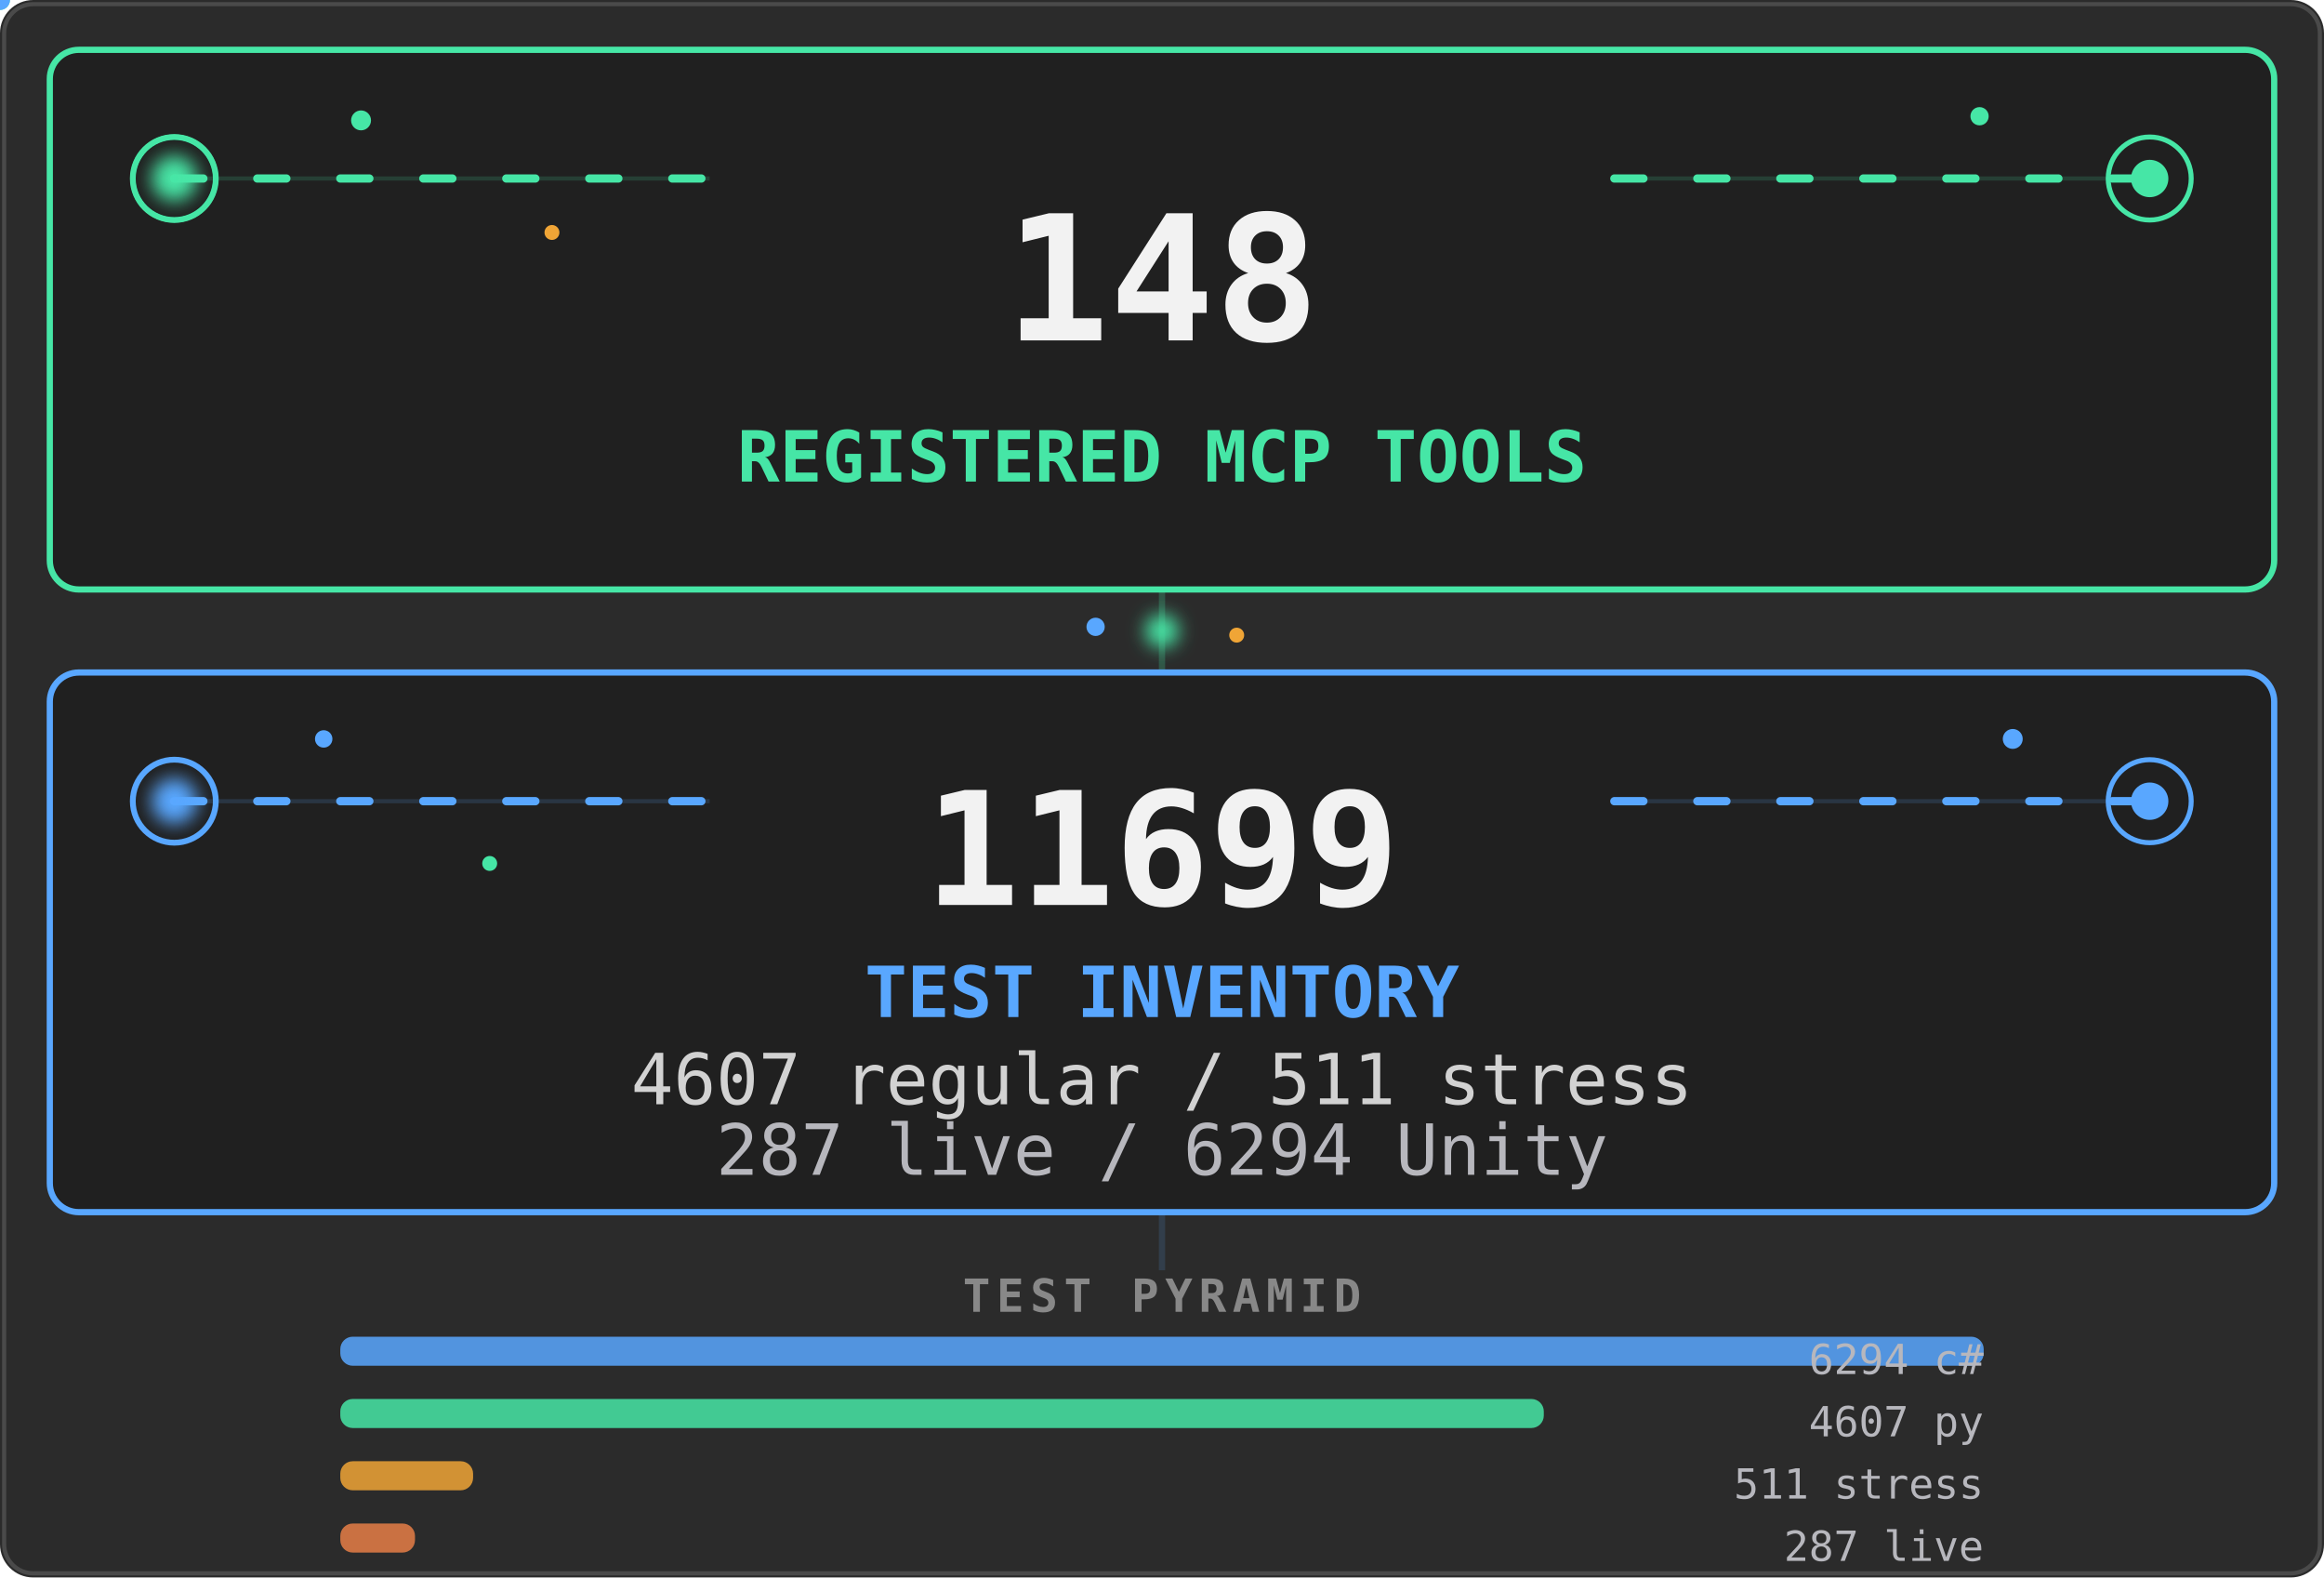
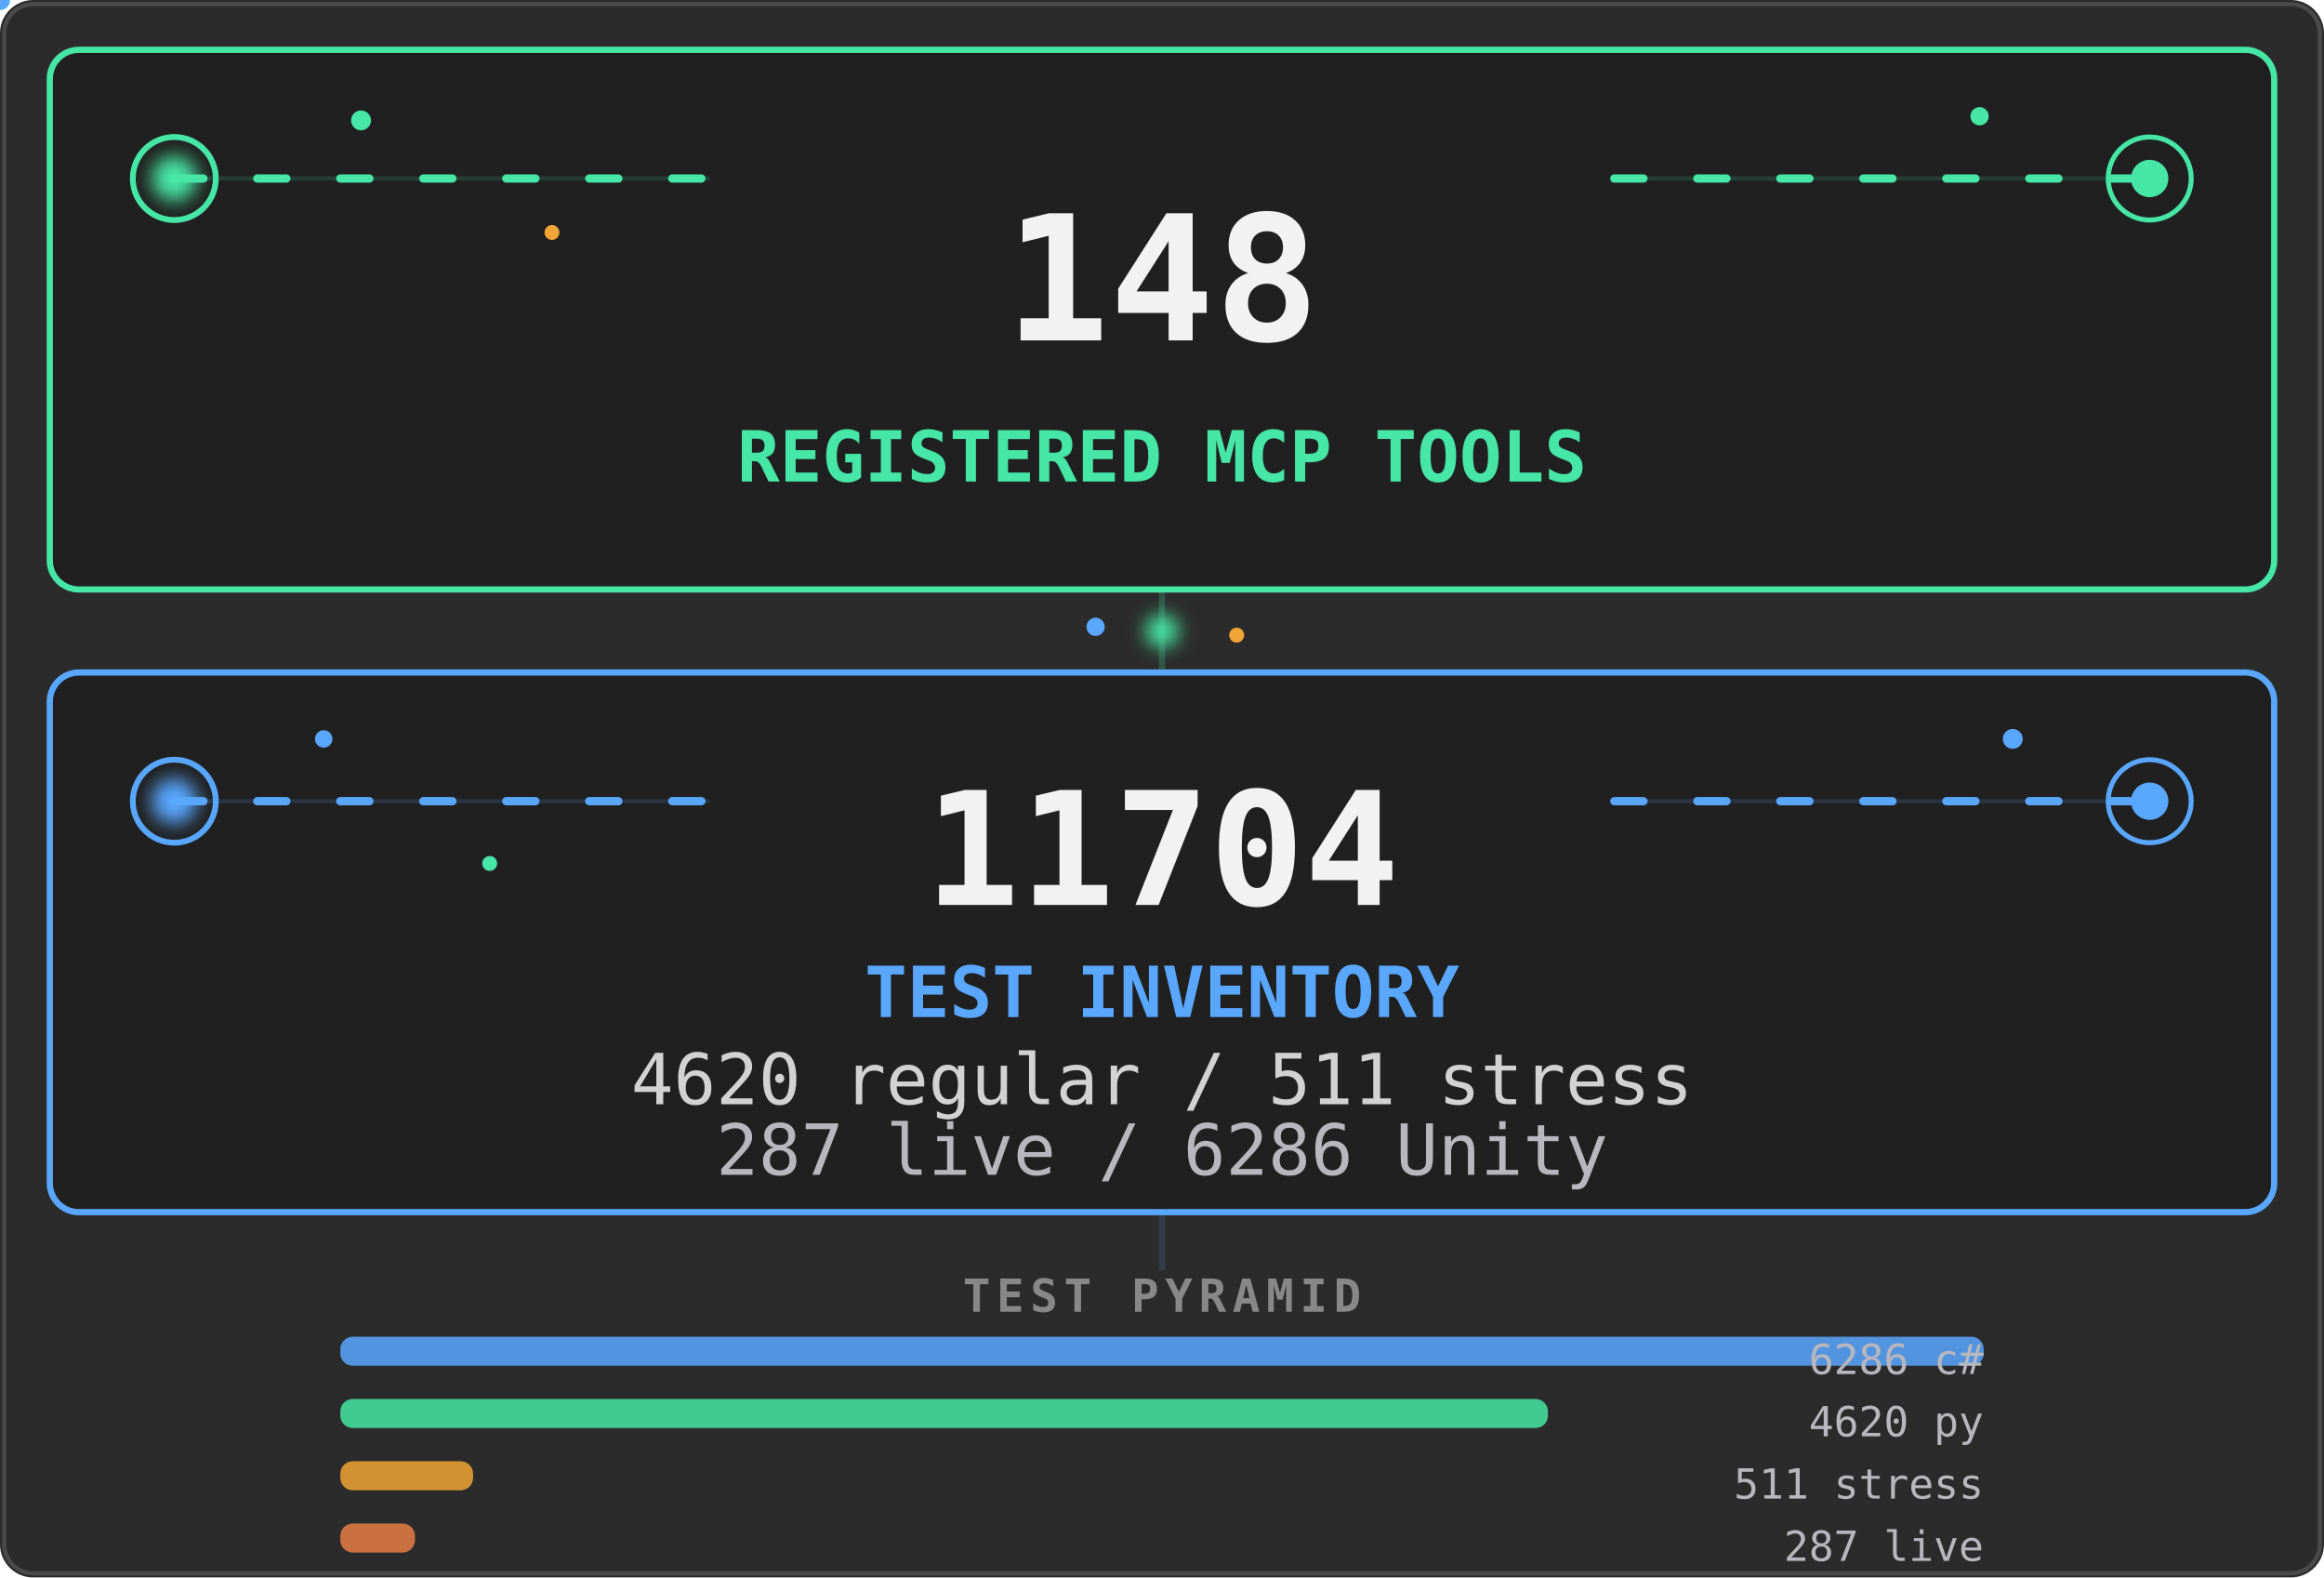
<svg xmlns="http://www.w3.org/2000/svg" viewBox="0 0 560 380" width="560" height="380" role="img" aria-labelledby="stats-title stats-desc">
  <defs>
    <filter id="stats-core-glow" x="-80%" y="-80%" width="260%" height="260%">
      <feGaussianBlur stdDeviation="2.2" />
    </filter>
    <clipPath id="stats-tools-clip">
      <rect x="12" y="12" width="536" height="130" rx="7" />
    </clipPath>
    <clipPath id="stats-tests-clip">
      <rect x="12" y="162" width="536" height="130" rx="7" />
    </clipPath>
    <linearGradient id="stats-tools-scan" x1="0" y1="0" x2="1" y2="0">
      <stop offset="0" stop-color="#46e6a6" stop-opacity="0" />
      <stop offset=".5" stop-color="#46e6a6" stop-opacity=".2" />
      <stop offset="1" stop-color="#46e6a6" stop-opacity="0" />
    </linearGradient>
    <linearGradient id="stats-tests-scan" x1="0" y1="0" x2="1" y2="0">
      <stop offset="0" stop-color="#59a7ff" stop-opacity="0" />
      <stop offset=".5" stop-color="#59a7ff" stop-opacity=".18" />
      <stop offset="1" stop-color="#59a7ff" stop-opacity="0" />
    </linearGradient>
  </defs>
  <style>
    .stats-card {
      fill: #202020;
      stroke-width: 1.5;
    }
    .stats-aura {
      transform-box: fill-box;
      transform-origin: center;
      animation: stats-aura-breathe 4.2s ease-in-out infinite;
    }
    .stats-aura-tests { animation-delay: -2.1s; }
    .stats-flow {
      fill: none;
      stroke-width: 2;
      stroke-linecap: round;
      stroke-dasharray: 7 13;
      animation: stats-flow 3.8s linear infinite;
    }
    .stats-flow-tests {
      animation-delay: -1.9s;
      animation-duration: 4.4s;
    }
    .stats-ring {
      fill: none;
      transform-box: fill-box;
      transform-origin: center;
      animation: stats-ring-life 3.2s ease-out infinite;
    }
    .stats-ring-mid { animation-delay: -1.05s; }
    .stats-ring-late { animation-delay: -2.1s; }
    .stats-ring-tests { animation-duration: 3.7s; }
    .stats-core {
      transform-box: fill-box;
      transform-origin: center;
      animation: stats-core-life 2.8s ease-in-out infinite;
    }
    .stats-core-tests {
      animation-delay: -1.4s;
      animation-duration: 3.2s;
    }
    .stats-scan {
      animation: stats-scan-yoyo 5.4s ease-in-out infinite alternate;
    }
    .stats-scan-tests {
      animation-delay: -2.7s;
      animation-duration: 6.2s;
    }
    .stats-spore {
      transform-box: fill-box;
      transform-origin: center;
      animation: stats-spore-drift 5.1s ease-in-out infinite alternate;
    }
    .stats-spore-b { animation-delay: -1.7s; animation-duration: 6.3s; }
    .stats-spore-c { animation-delay: -3.4s; animation-duration: 4.7s; }
    .stats-spore-phase-1 { animation-delay: -.6s; animation-duration: 5.5s; }
    .stats-spore-phase-2 { animation-delay: -1.3s; animation-duration: 4.8s; }
    .stats-spore-phase-3 { animation-delay: -2.2s; animation-duration: 6s; }
    .stats-spore-phase-4 { animation-delay: -3.1s; animation-duration: 5.2s; }
    .stats-spore-phase-5 { animation-delay: -4s; animation-duration: 6.6s; }
    .stats-spore-phase-6 { animation-delay: -4.8s; animation-duration: 5.8s; }
    .stats-bridge {
      transform-box: fill-box;
      transform-origin: center;
      animation: stats-bridge-life 3.6s ease-in-out infinite;
    }
    .motion-particle { pointer-events: none; }
    @keyframes stats-aura-breathe {
      0%, 100% { opacity: .07; transform: scale(.985); }
      50% { opacity: .2; transform: scale(1.015); }
    }
    @keyframes stats-flow {
      from { stroke-dashoffset: 0; }
      to { stroke-dashoffset: -40; }
    }
    @keyframes stats-ring-life {
      0% { opacity: .7; transform: scale(.45); }
      72%, 100% { opacity: 0; transform: scale(1.85); }
    }
    @keyframes stats-core-life {
      0%, 100% { opacity: .8; transform: scale(.86); }
      50% { opacity: 1; transform: scale(1.12); }
    }
    @keyframes stats-scan-yoyo {
      0% { opacity: 0; transform: translateX(-76px); }
      16%, 84% { opacity: .8; }
      100% { opacity: 0; transform: translateX(596px); }
    }
    @keyframes stats-spore-drift {
      0% { opacity: .2; transform: translate(-5px, 4px) scale(.72); }
      48% { opacity: .72; transform: translate(4px, -5px) scale(1.12); }
      100% { opacity: .3; transform: translate(9px, 3px) scale(.84); }
    }
    @keyframes stats-bridge-life {
      0%, 100% { opacity: .38; transform: scale(.82); }
      50% { opacity: 1; transform: scale(1.12); }
    }
    @media (prefers-reduced-motion: reduce) {
      .stats-aura, .stats-flow, .stats-ring, .stats-core,
      .stats-scan, .stats-spore, .stats-bridge {
        animation: none !important;
      }
      .stats-aura { opacity: .1; }
      .stats-flow { stroke-dasharray: none; opacity: .42; }
      .stats-ring { opacity: .18; }
      .stats-core { opacity: 1; }
      .stats-scan, .motion-particle { display: none; }
      .stats-spore { opacity: .3; }
      .stats-bridge { opacity: .75; }
    }
  </style>
  <rect width="560" height="380" rx="8" fill="#2b2b2b" />
  <rect x="1" y="1" width="558" height="378" rx="7" fill="none" stroke="#4a4a4a" />
  <path d="M280 142V162" stroke="#46e6a6" stroke-width="1.5" opacity=".22" />
  <circle class="stats-bridge" cx="280" cy="152" r="4" fill="#46e6a6" filter="url(#stats-core-glow)" />
  <circle class="stats-spore stats-spore-b stats-spore-phase-1" cx="264" cy="151" r="2.2" fill="#59a7ff" />
  <circle class="stats-spore stats-spore-c stats-spore-phase-2" cx="298" cy="153" r="1.8" fill="#f0a536" />
  <rect class="stats-aura" x="12" y="12" width="536" height="130" rx="7" fill="#46e6a6" />
  <rect class="stats-card" x="12" y="12" width="536" height="130" rx="7" stroke="#46e6a6" />
  <g clip-path="url(#stats-tools-clip)">
    <rect class="stats-scan" x="-70" y="12" width="74" height="130" fill="url(#stats-tools-scan)" />
  </g>
  <path d="M42 43H171M389 43H518" stroke="#46e6a6" opacity=".16" />
  <path class="stats-flow" d="M42 43H171M389 43H518" stroke="#46e6a6" />
  <g aria-hidden="true">
    <circle class="stats-ring" cx="42" cy="43" r="10" stroke="#46e6a6" stroke-width="1.4" />
    <circle class="stats-ring stats-ring-mid" cx="42" cy="43" r="10" stroke="#46e6a6" stroke-width="1.2" />
    <circle class="stats-ring stats-ring-late" cx="518" cy="43" r="10" stroke="#46e6a6" stroke-width="1.2" />
    <circle class="stats-core" cx="42" cy="43" r="5.5" fill="#46e6a6" filter="url(#stats-core-glow)" />
    <circle class="stats-core" cx="518" cy="43" r="4.5" fill="#46e6a6" />
    <circle class="stats-spore" cx="87" cy="29" r="2.4" fill="#46e6a6" />
    <circle class="stats-spore stats-spore-b stats-spore-phase-3" cx="133" cy="56" r="1.8" fill="#f0a536" />
    <circle class="stats-spore stats-spore-c stats-spore-phase-4" cx="477" cy="28" r="2.2" fill="#46e6a6" />
    <g class="motion-particle">
      <circle r="2.4" fill="#46e6a6">
        <animateMotion dur="4.8s" begin="-1.3s" repeatCount="indefinite" path="M42 43H171" />
        <animate attributeName="opacity" values="0;.9;.9;0" dur="4.8s" begin="-1.3s" repeatCount="indefinite" />
      </circle>
    </g>
    <g class="motion-particle">
      <circle r="2" fill="#46e6a6">
        <animateMotion dur="5.6s" begin="-4.1s" repeatCount="indefinite" path="M389 43H518" />
        <animate attributeName="opacity" values="0;.75;.75;0" dur="5.6s" begin="-4.1s" repeatCount="indefinite" />
      </circle>
    </g>
  </g>
  <g font-family="ui-monospace, SFMono-Regular, Menlo, Consolas, monospace">
    <text x="280" y="82" text-anchor="middle" fill="#f2f2f2" font-size="42" data-biome-marker="TOOLS" font-weight="700" data-mobile-critical="true">148</text>
    <text x="280" y="116" text-anchor="middle" fill="#46e6a6" font-size="17" font-weight="700" data-mobile-critical="true">REGISTERED MCP TOOLS</text>
  </g>
  <rect class="stats-aura stats-aura-tests" x="12" y="162" width="536" height="130" rx="7" fill="#59a7ff" />
  <rect class="stats-card stats-card-tests" x="12" y="162" width="536" height="130" rx="7" stroke="#59a7ff" />
  <g clip-path="url(#stats-tests-clip)">
    <rect class="stats-scan stats-scan-tests" x="-70" y="162" width="74" height="130" fill="url(#stats-tests-scan)" />
  </g>
  <path d="M42 193H171M389 193H518" stroke="#59a7ff" opacity=".16" />
  <path class="stats-flow stats-flow-tests" d="M42 193H171M389 193H518" stroke="#59a7ff" />
  <g aria-hidden="true">
    <circle class="stats-ring stats-ring-tests" cx="42" cy="193" r="10" stroke="#59a7ff" stroke-width="1.4" />
    <circle class="stats-ring stats-ring-mid stats-ring-tests" cx="518" cy="193" r="10" stroke="#59a7ff" stroke-width="1.2" />
    <circle class="stats-core stats-core-tests" cx="42" cy="193" r="5.5" fill="#59a7ff" filter="url(#stats-core-glow)" />
    <circle class="stats-core stats-core-tests" cx="518" cy="193" r="4.5" fill="#59a7ff" />
    <circle class="stats-spore stats-spore-c stats-spore-phase-5" cx="78" cy="178" r="2.1" fill="#59a7ff" />
    <circle class="stats-spore stats-spore-phase-6" cx="118" cy="208" r="1.8" fill="#46e6a6" />
    <circle class="stats-spore stats-spore-b stats-spore-phase-2" cx="485" cy="178" r="2.4" fill="#59a7ff" />
    <g class="motion-particle">
      <circle r="2.4" fill="#59a7ff">
        <animateMotion dur="5.2s" begin="-3.7s" repeatCount="indefinite" path="M42 193H171" />
        <animate attributeName="opacity" values="0;.9;.9;0" dur="5.2s" begin="-3.7s" repeatCount="indefinite" />
      </circle>
    </g>
    <g class="motion-particle">
      <circle r="2" fill="#59a7ff">
        <animateMotion dur="4.6s" begin="-.8s" repeatCount="indefinite" path="M389 193H518" />
        <animate attributeName="opacity" values="0;.75;.75;0" dur="4.6s" begin="-.8s" repeatCount="indefinite" />
      </circle>
    </g>
  </g>
  <g font-family="ui-monospace, SFMono-Regular, Menlo, Consolas, monospace">
-     <text x="280" y="218" text-anchor="middle" fill="#f2f2f2" font-size="38" data-biome-marker="TESTS" font-weight="700" data-mobile-critical="true">11699</text>
+     <text x="280" y="218" text-anchor="middle" fill="#f2f2f2" font-size="38" data-biome-marker="TESTS" font-weight="700" data-mobile-critical="true">11704</text>
    <text x="280" y="245" text-anchor="middle" fill="#59a7ff" font-size="17" font-weight="700" data-mobile-critical="true">TEST INVENTORY</text>
-     <text x="280" y="266" text-anchor="middle" fill="#d2d2d2" font-size="17" data-biome-marker="BREAKDOWN_PRIMARY" data-mobile-critical="true">4607 regular / 511 stress</text>
-     <text x="280" y="283" text-anchor="middle" fill="#b7b7bd" font-size="17" data-biome-marker="BREAKDOWN_SECONDARY" data-mobile-critical="true">287 live / 6294 Unity</text>
+     <text x="280" y="266" text-anchor="middle" fill="#d2d2d2" font-size="17" data-biome-marker="BREAKDOWN_PRIMARY" data-mobile-critical="true">4620 regular / 511 stress</text>
+     <text x="280" y="283" text-anchor="middle" fill="#b7b7bd" font-size="17" data-biome-marker="BREAKDOWN_SECONDARY" data-mobile-critical="true">287 live / 6286 Unity</text>
  </g>
  <path d="M280 292V306" stroke="#59a7ff" stroke-width="1.5" opacity=".15" />
  <g font-family="ui-monospace, SFMono-Regular, Menlo, Consolas, monospace">
    <text x="280" y="316" text-anchor="middle" fill="#888" font-size="11" font-weight="600" letter-spacing="1.5">TEST PYRAMID</text>
    <rect data-biome-bar="CS" x="82" y="322" height="7" width="396" rx="3" fill="#59a7ff" opacity=".85" />
-     <text data-biome-bar-label="CS" x="478" y="331" text-anchor="end" fill="#b7b7bd" font-size="10">6294 c#</text>
-     <rect data-biome-bar="PY" x="82" y="337" height="7" width="290" rx="3" fill="#46e6a6" opacity=".85" />
-     <text data-biome-bar-label="PY" x="478" y="346" text-anchor="end" fill="#b7b7bd" font-size="10">4607 py</text>
+     <text data-biome-bar-label="CS" x="478" y="331" text-anchor="end" fill="#b7b7bd" font-size="10">6286 c#</text>
+     <rect data-biome-bar="PY" x="82" y="337" height="7" width="291" rx="3" fill="#46e6a6" opacity=".85" />
+     <text data-biome-bar-label="PY" x="478" y="346" text-anchor="end" fill="#b7b7bd" font-size="10">4620 py</text>
    <rect data-biome-bar="STRESS" x="82" y="352" height="7" width="32" rx="3" fill="#f0a536" opacity=".85" />
    <text data-biome-bar-label="STRESS" x="478" y="361" text-anchor="end" fill="#b7b7bd" font-size="10">511 stress</text>
    <rect data-biome-bar="LIVE" x="82" y="367" height="7" width="18" rx="3" fill="#e67e46" opacity=".85" />
    <text data-biome-bar-label="LIVE" x="478" y="376" text-anchor="end" fill="#b7b7bd" font-size="10">287 live</text>
  </g>
</svg>
